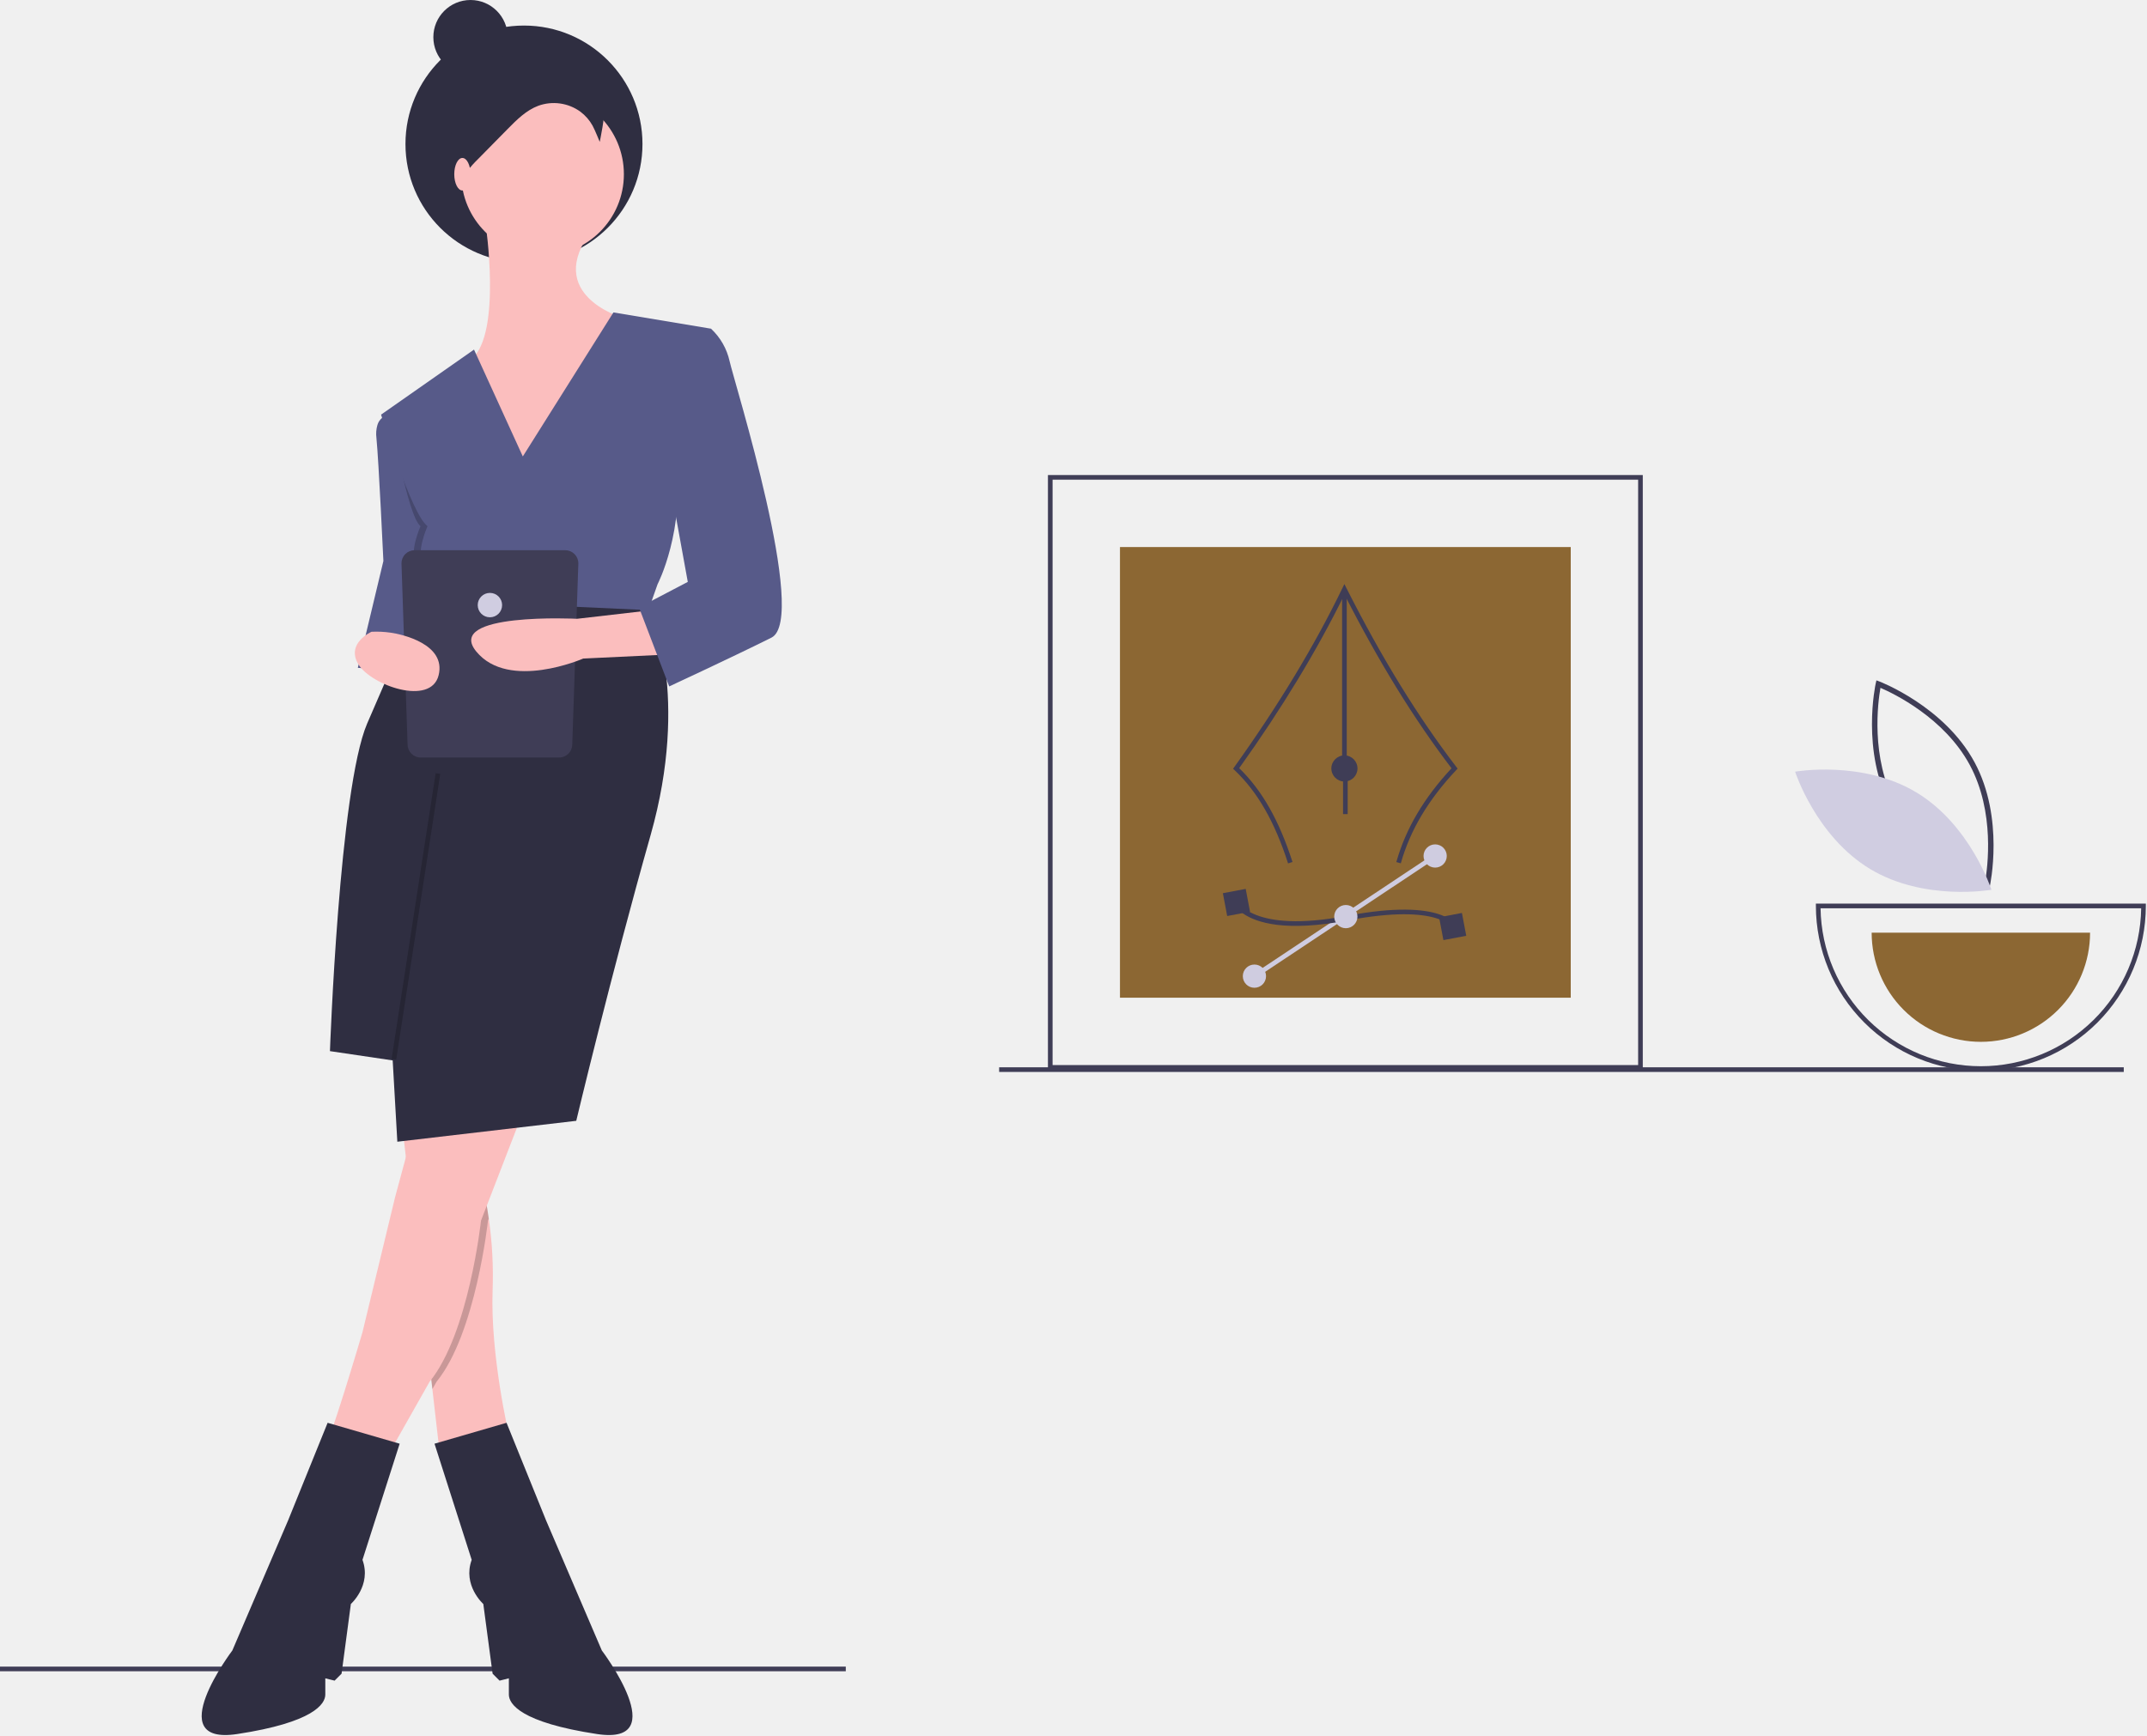
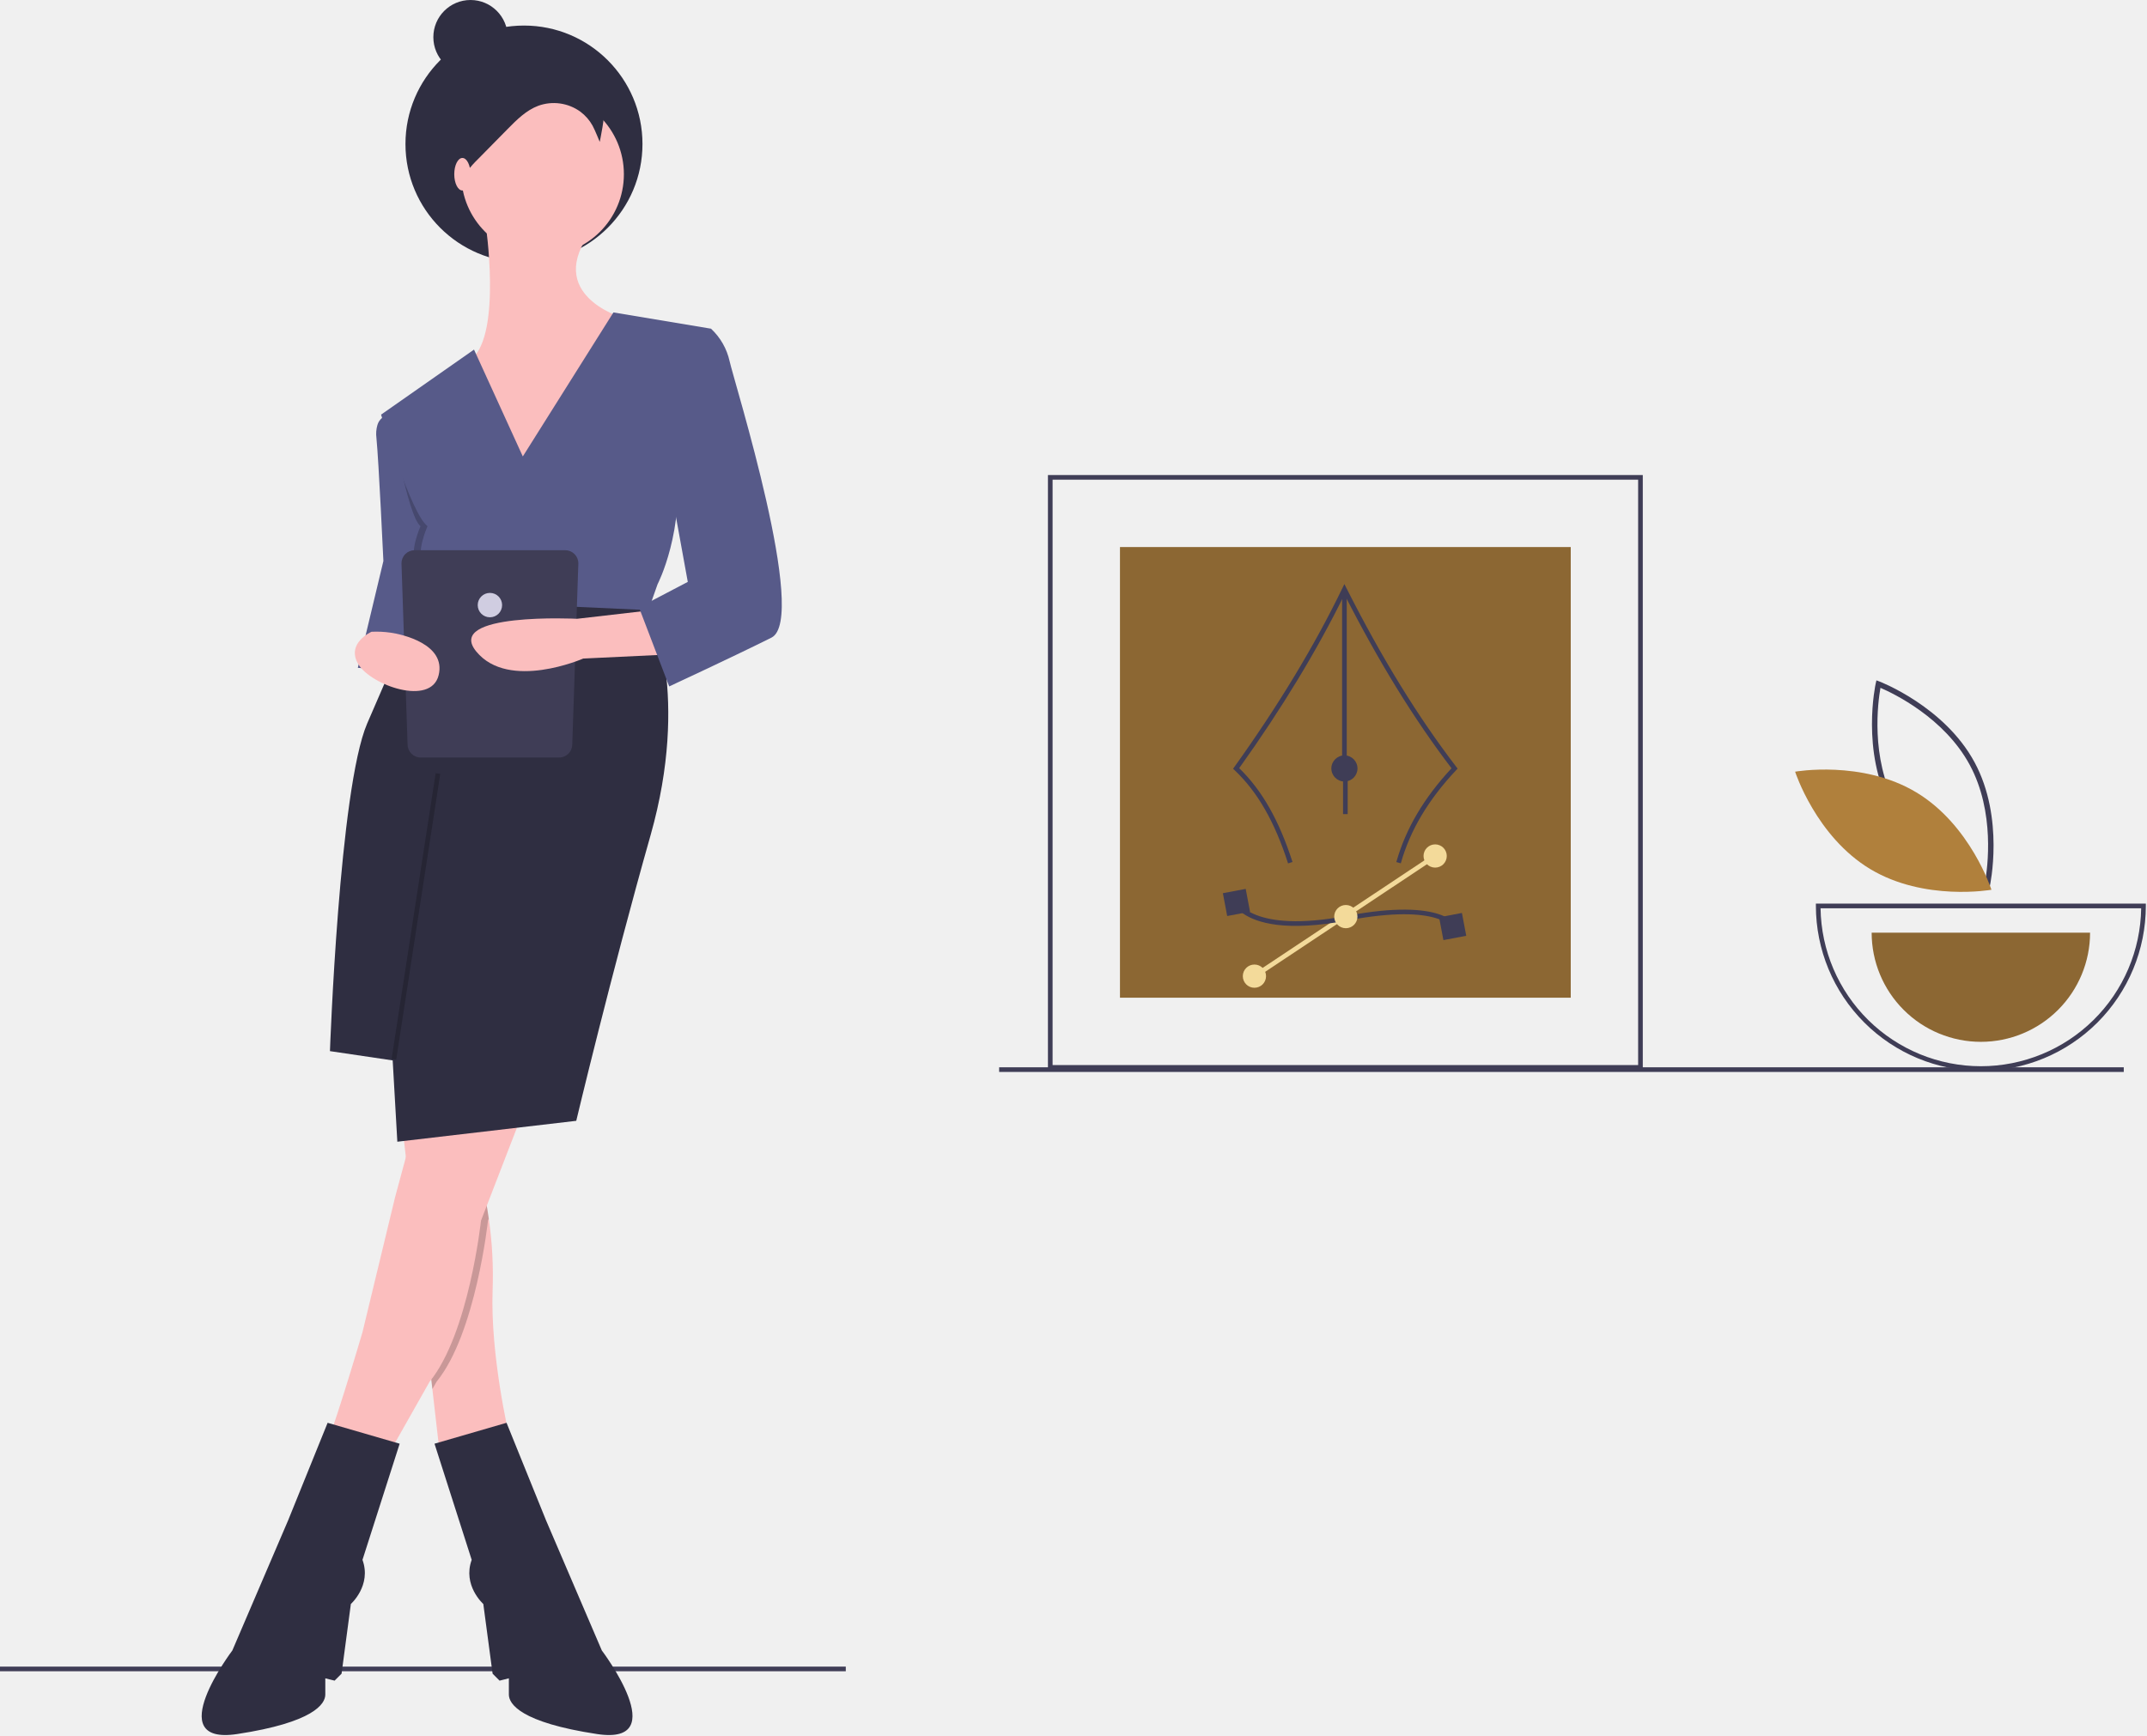
<svg xmlns="http://www.w3.org/2000/svg" width="924" height="747" viewBox="0 0 924 747" fill="none">
  <g clip-path="url(#clip0)">
    <path d="M364 717.461H0V719.461H364V717.461Z" fill="#3F3D56" />
    <path d="M856.054 382.836L854.786 382.361C854.508 382.256 826.794 371.637 813.811 347.561C800.828 323.484 807.185 294.494 807.251 294.205L807.55 292.885L808.817 293.36C809.096 293.465 836.809 304.083 849.792 328.159C862.775 352.237 856.418 381.226 856.352 381.515L856.054 382.836ZM815.89 346.44C826.867 366.797 848.767 377.232 854.316 379.614C855.371 373.667 858.68 349.617 847.713 329.28C836.748 308.945 814.839 298.494 809.288 296.106C808.232 302.057 804.924 326.104 815.89 346.44Z" fill="#3F3D56" />
-     <path d="M824.733 341.115C848.064 355.152 857.05 383.033 857.05 383.033C857.05 383.033 828.208 388.156 804.877 374.119C781.546 360.082 772.56 332.201 772.56 332.201C772.56 332.201 801.402 327.079 824.733 341.115Z" fill="#D0CDE1" />
-     <path d="M852.5 461C833.676 460.979 815.629 453.492 802.319 440.181C789.009 426.871 781.521 408.824 781.5 390V389H923.5V390C923.479 408.824 915.991 426.871 902.681 440.181C889.371 453.492 871.324 460.979 852.5 461V461ZM783.507 391C783.77 409.125 791.154 426.418 804.064 439.143C816.974 451.867 834.373 459 852.5 459C870.627 459 888.026 451.867 900.936 439.143C913.846 426.418 921.23 409.125 921.493 391H783.507Z" fill="#3F3D56" />
+     <path d="M824.733 341.115C848.064 355.152 857.05 383.033 857.05 383.033C857.05 383.033 828.208 388.156 804.877 374.119C781.546 360.082 772.56 332.201 772.56 332.201C772.56 332.201 801.402 327.079 824.733 341.115Z" fill="#B0803C" />
+     <path d="M852.5 461C833.676 460.979 815.629 453.492 802.319 440.181C789.009 426.871 781.521 408.824 781.5 390V389H923.5V390C923.479 408.824 915.992 426.871 902.681 440.181C889.371 453.492 871.324 460.979 852.5 461ZM783.507 391C783.77 409.125 791.154 426.418 804.064 439.143C816.974 451.867 834.373 459 852.5 459C870.627 459 888.026 451.867 900.936 439.143C913.846 426.418 921.23 409.125 921.493 391H783.507Z" fill="#3F3D56" />
    <path d="M852.5 448.5C864.965 448.5 876.92 443.548 885.734 434.734C894.548 425.92 899.5 413.965 899.5 401.5H805.5C805.5 413.965 810.452 425.92 819.266 434.734C828.08 443.548 840.035 448.5 852.5 448.5Z" fill="#8C6733" />
    <path d="M225.5 113C253.667 113 276.5 90.166 276.5 62C276.5 33.834 253.667 11 225.5 11C197.333 11 174.5 33.834 174.5 62C174.5 90.166 197.333 113 225.5 113Z" fill="#2F2E41" />
    <path d="M209 96.5C209 96.5 216 143.5 203 154.5C190 165.5 224 211.5 224 211.5L270 137.5C270 137.5 235 128.5 253 101.5L209 96.5Z" fill="#FBBEBE" />
    <path d="M192 234.5L185.01 261.94L178 289.5L154 287.5L165 241.5C165 241.5 163 198.5 162 188.5C161.761 186.665 161.9 184.799 162.41 183.02C162.753 181.777 163.476 180.672 164.479 179.862C165.481 179.051 166.713 178.575 168 178.5L192 234.5Z" fill="#575A89" />
    <path d="M219 617.5L189 623.5L186.08 597.99L175.57 505.98L173 483.5L208 473.5L207.77 481.5L207 508.5C208.509 513.771 209.628 519.145 210.35 524.58C211.827 534.816 212.379 545.165 212 555.5C211 583.5 219 617.5 219 617.5Z" fill="#FBBEBE" />
    <path d="M187 621.5L218 612.5L235 654.5L259 710.5C259 710.5 290 751.5 257 746.5C224 741.5 219 733.5 219 729.5V722.5L215 723.5L212 720.5L208 690.5C208 690.5 199 682.5 203 671.5L187 621.5Z" fill="#2F2E41" />
-     <path opacity="0.2" d="M210.35 524.58L210 525.5C210 525.5 204.79 574.1 187.89 594.8L186.08 597.99L175.57 505.98L182.17 481.5H207.77L207 508.5C208.509 513.771 209.628 519.145 210.35 524.58V524.58Z" fill="black" />
+     <path opacity="0.2" d="M210.35 524.58L210 525.5C210 525.5 204.79 574.1 187.89 594.8L186.08 597.99L175.57 505.98L182.17 481.5H207.77L207 508.5C208.509 513.771 209.628 519.145 210.35 524.58Z" fill="black" />
    <path d="M224 481.5L207 525.5C207 525.5 201.79 574.104 184.895 594.802L163 633.5C163 633.5 137 624.5 139 624.5C141 624.5 156 573.5 156 573.5L170 515.5L179.169 481.5H224Z" fill="#FBBEBE" />
    <path d="M172 621.5L141 612.5L124 654.5L100 710.5C100 710.5 69 751.5 102 746.5C135 741.5 140 733.5 140 729.5V722.5L144 723.5L147 720.5L151 690.5C151 690.5 160 682.5 156 671.5L172 621.5Z" fill="#2F2E41" />
    <path d="M233.5 110C252.83 110 268.5 94.33 268.5 75C268.5 55.67 252.83 40 233.5 40C214.17 40 198.5 55.67 198.5 75C198.5 94.33 214.17 110 233.5 110Z" fill="#FBBEBE" />
    <path opacity="0.2" d="M192 234.5L185.01 261.94L179 261.5C178.838 259.051 178.156 256.665 177 254.5C175 250.5 177 253.5 181 249.5C185 245.5 182 247.5 179 242.5C176 237.5 181 226.5 181 226.5C175.4 222.5 168 178.5 168 178.5L192 234.5Z" fill="black" />
    <path d="M225 196.5L204 150.5L164 178.5C164 178.5 177 221.5 184 226.5C184 226.5 179 237.5 182 242.5C185 247.5 188 245.5 184 249.5C180 253.5 178 250.5 180 254.5C181.156 256.665 181.838 259.051 182 261.5L277 268.5L283 251.5C283 251.5 295 228.5 291 196.5L306 141.5L264 134.5L225 196.5Z" fill="#575A89" />
    <path d="M280.193 262.709C280.193 262.709 297 299.5 280 359.5C263 419.5 248 482.5 248 482.5L171 491.5L169 456.5L142 452.5C142 452.5 146 339.5 158 311.5C170 283.5 181.437 258.197 181.437 258.197L280.193 262.709Z" fill="#2F2E41" />
    <path opacity="0.2" d="M187.492 332.845L168.531 455.851L170.508 456.155L189.469 333.149L187.492 332.845Z" fill="black" />
    <path d="M259.843 47.127C257.693 41.253 253.338 36.447 247.704 33.731C240.728 30.409 232.596 30.675 224.949 31.782C216.128 33.059 206.857 35.728 201.162 42.584C197.508 46.982 195.752 52.608 194.08 58.075C192.147 64.396 190.198 70.812 190.027 77.42C190.052 81.996 190.506 86.56 191.382 91.051C191.632 93.52 192.334 95.922 193.451 98.138C194.702 100.274 196.986 101.991 199.457 101.836C197.02 97.46 195.883 92.479 196.178 87.478C196.474 82.478 198.19 77.666 201.125 73.607C202.561 71.772 204.121 70.038 205.793 68.415L218.505 55.507C222.405 51.547 226.479 47.472 231.685 45.527C234.679 44.442 237.892 44.107 241.045 44.551C244.198 44.995 247.194 46.204 249.772 48.073C251.922 49.682 253.709 51.727 255.014 54.074C255.946 55.733 258.107 61.078 258.107 61.078C258.107 61.078 260.611 49.259 259.843 47.127Z" fill="#2F2E41" />
    <path d="M199 82C200.933 82 202.5 78.866 202.5 75C202.5 71.134 200.933 68 199 68C197.067 68 195.5 71.134 195.5 75C195.5 78.866 197.067 82 199 82Z" fill="#FBBEBE" />
    <path d="M202.5 32C211.337 32 218.5 24.837 218.5 16C218.5 7.163 211.337 0 202.5 0C193.663 0 186.5 7.163 186.5 16C186.5 24.837 193.663 32 202.5 32Z" fill="#2F2E41" />
-     <path d="M240.628 326.111H181.06C179.561 326.111 178.123 325.515 177.063 324.455C176.002 323.395 175.407 321.957 175.407 320.458L172.782 242.515C172.782 241.773 172.928 241.038 173.212 240.352C173.496 239.666 173.913 239.043 174.438 238.518C174.962 237.993 175.586 237.576 176.271 237.292C176.957 237.008 177.692 236.862 178.435 236.862H243.253C244.752 236.862 246.19 237.458 247.25 238.518C248.31 239.578 248.906 241.016 248.906 242.515L246.281 320.458C246.281 321.957 245.685 323.395 244.625 324.455C243.565 325.515 242.127 326.111 240.628 326.111V326.111Z" fill="#3F3D56" />
+     <path d="M240.628 326.111H181.06C179.561 326.111 178.123 325.515 177.063 324.455C176.002 323.395 175.407 321.957 175.407 320.458L172.782 242.515C172.782 241.773 172.928 241.038 173.212 240.352C173.496 239.666 173.913 239.043 174.438 238.518C174.962 237.993 175.586 237.576 176.271 237.292C176.957 237.008 177.692 236.862 178.435 236.862H243.253C244.752 236.862 246.19 237.458 247.25 238.518C248.31 239.578 248.906 241.016 248.906 242.515L246.281 320.458C246.281 321.957 245.685 323.395 244.625 324.455C243.565 325.515 242.127 326.111 240.628 326.111Z" fill="#3F3D56" />
    <path d="M210.844 265.737C213.743 265.737 216.094 263.386 216.094 260.487C216.094 257.587 213.743 255.237 210.844 255.237C207.944 255.237 205.594 257.587 205.594 260.487C205.594 263.386 207.944 265.737 210.844 265.737Z" fill="#D0CDE1" />
    <path d="M282 262.5L248.328 266.387C248.328 266.387 191 263.5 205 280.5C219 297.5 251 283.5 251 283.5L293 281.5L282 262.5Z" fill="#FBBEBE" />
-     <path d="M159.89 271.971C159.89 271.971 148.77 276.902 154.215 285.951C159.66 295.001 185.419 304.155 188.766 290.695C192.113 277.236 172.83 272.99 168.042 272.349C165.343 271.964 162.613 271.837 159.89 271.971V271.971Z" fill="#FBBEBE" />
+     <path d="M159.89 271.971C159.89 271.971 148.77 276.902 154.215 285.951C159.66 295.001 185.419 304.155 188.766 290.695C192.113 277.236 172.83 272.99 168.042 272.349C165.343 271.964 162.613 271.837 159.89 271.971Z" fill="#FBBEBE" />
    <path d="M294 145.5L306 141.5C310.023 145.249 312.813 150.131 314 155.5C316 164.5 348 266.5 332 274.5C316 282.5 288 295.5 288 295.5L275 261.5L296 250.5L288 206.5C288 206.5 280 145.5 294 145.5Z" fill="#575A89" />
    <path d="M707 460.5H451V204.5H707V460.5ZM453 458.5H705V206.5H453V458.5Z" fill="#3F3D56" />
    <path d="M676 235.5H482V429.5H676V235.5Z" fill="#8C6733" />
    <path d="M554.347 371.687C548.542 353.679 541.223 340.92 531.312 331.534L530.68 330.934L531.188 330.225C550.151 303.751 565.8 277.85 577.698 253.244L578.579 251.423L579.491 253.229C594.688 283.305 610.16 308.482 626.794 330.2L627.311 330.875L626.729 331.493C614.682 344.29 606.874 357.425 602.86 371.652L600.935 371.109C604.974 356.796 612.748 343.583 624.691 330.742C608.509 309.514 593.421 285.016 578.617 255.927C566.889 279.874 551.657 305.011 533.317 330.685C543.162 340.25 550.462 353.113 556.251 371.074L554.347 371.687Z" fill="#3F3D56" />
    <path d="M579.599 253.68H577.599V330.808H579.599V253.68Z" fill="#3F3D56" />
    <path d="M578.598 336.432C581.704 336.432 584.222 333.914 584.222 330.808C584.222 327.702 581.704 325.184 578.598 325.184C575.492 325.184 572.974 327.702 572.974 330.808C572.974 333.914 575.492 336.432 578.598 336.432Z" fill="#3F3D56" />
-     <path d="M617.091 367.665L539.313 419.392L540.421 421.057L618.199 369.331L617.091 367.665Z" fill="#CFCCE0" />
+     <path d="M617.091 367.665L539.313 419.392L540.421 421.057L618.199 369.331L617.091 367.665Z" fill="#F3DA9A" />
    <path d="M535.128 393.36C531.682 391.011 530.708 388.708 530.612 388.463L532.475 387.735L531.543 388.099L532.472 387.727C532.53 387.869 538.848 401.982 579.531 394.278C622.139 386.209 627.103 398.788 627.293 399.327L625.407 399.993C625.369 399.893 620.404 388.574 579.903 396.243C553.349 401.272 540.841 397.254 535.128 393.36Z" fill="#3F3D56" />
    <path d="M536.11 382.654L526.285 384.515L528.145 394.34L537.971 392.48L536.11 382.654Z" fill="#3F3D56" />
    <path d="M629.164 393.021L619.339 394.882L621.199 404.707L631.025 402.846L629.164 393.021Z" fill="#3F3D56" />
-     <path d="M579.203 399.59C581.964 399.59 584.203 397.351 584.203 394.59C584.203 391.828 581.964 389.59 579.203 389.59C576.441 389.59 574.203 391.828 574.203 394.59C574.203 397.351 576.441 399.59 579.203 399.59Z" fill="#CFCCE0" />
-     <path d="M539.867 425.223C542.628 425.223 544.867 422.985 544.867 420.223C544.867 417.462 542.628 415.223 539.867 415.223C537.105 415.223 534.867 417.462 534.867 420.223C534.867 422.985 537.105 425.223 539.867 425.223Z" fill="#CFCCE0" />
-     <path d="M617.644 373.497C620.406 373.497 622.644 371.258 622.644 368.497C622.644 365.736 620.406 363.497 617.644 363.497C614.883 363.497 612.644 365.736 612.644 368.497C612.644 371.258 614.883 373.497 617.644 373.497Z" fill="#CFCCE0" />
+     <path d="M579.203 399.59C581.964 399.59 584.203 397.351 584.203 394.59C584.203 391.828 581.964 389.59 579.203 389.59C576.441 389.59 574.203 391.828 574.203 394.59C574.203 397.351 576.441 399.59 579.203 399.59Z" fill="#F3DA9A" />
+     <path d="M539.867 425.223C542.628 425.223 544.867 422.985 544.867 420.223C544.867 417.462 542.628 415.223 539.867 415.223C537.105 415.223 534.867 417.462 534.867 420.223C534.867 422.985 537.105 425.223 539.867 425.223Z" fill="#F3DA9A" />
+     <path d="M617.644 373.497C620.406 373.497 622.644 371.258 622.644 368.497C622.644 365.736 620.406 363.497 617.644 363.497C614.883 363.497 612.644 365.736 612.644 368.497C612.644 371.258 614.883 373.497 617.644 373.497Z" fill="#F3DA9A" />
    <path d="M580 332.461H578V350.461H580V332.461Z" fill="#3F3D56" />
    <path d="M914 459.461H430V461.461H914V459.461Z" fill="#3F3D56" />
  </g>
  <defs>
    <clipPath id="clip0">
      <rect width="923.5" height="746.923" fill="white" />
    </clipPath>
  </defs>
</svg>
